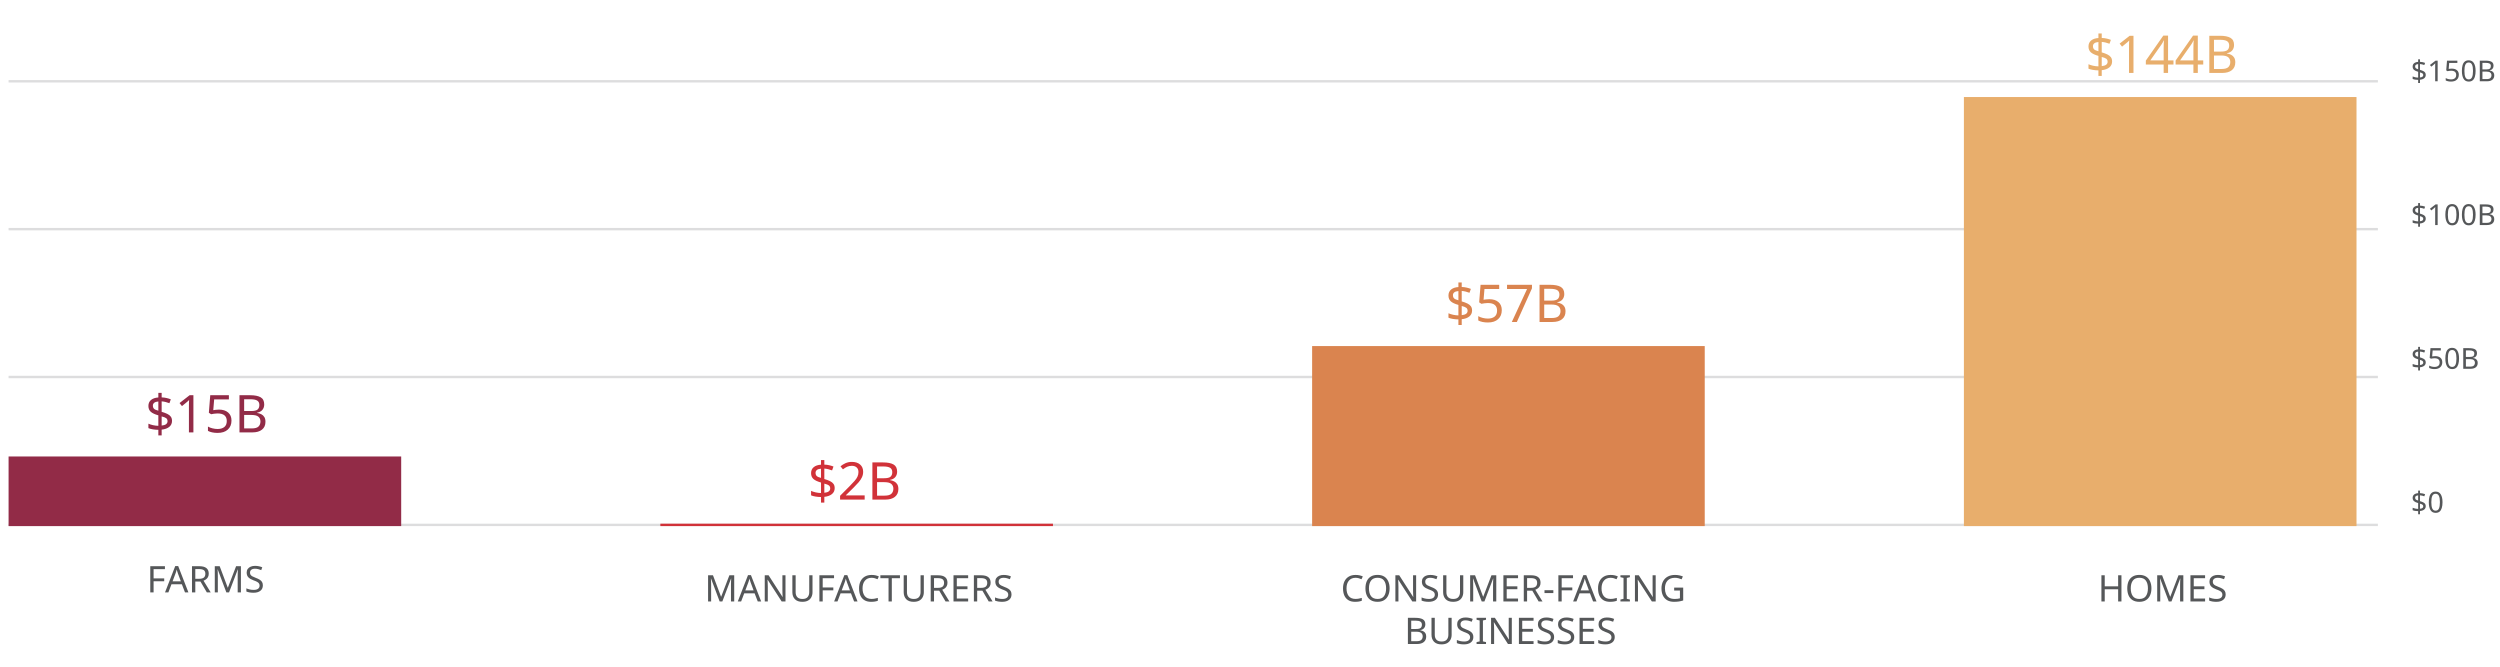
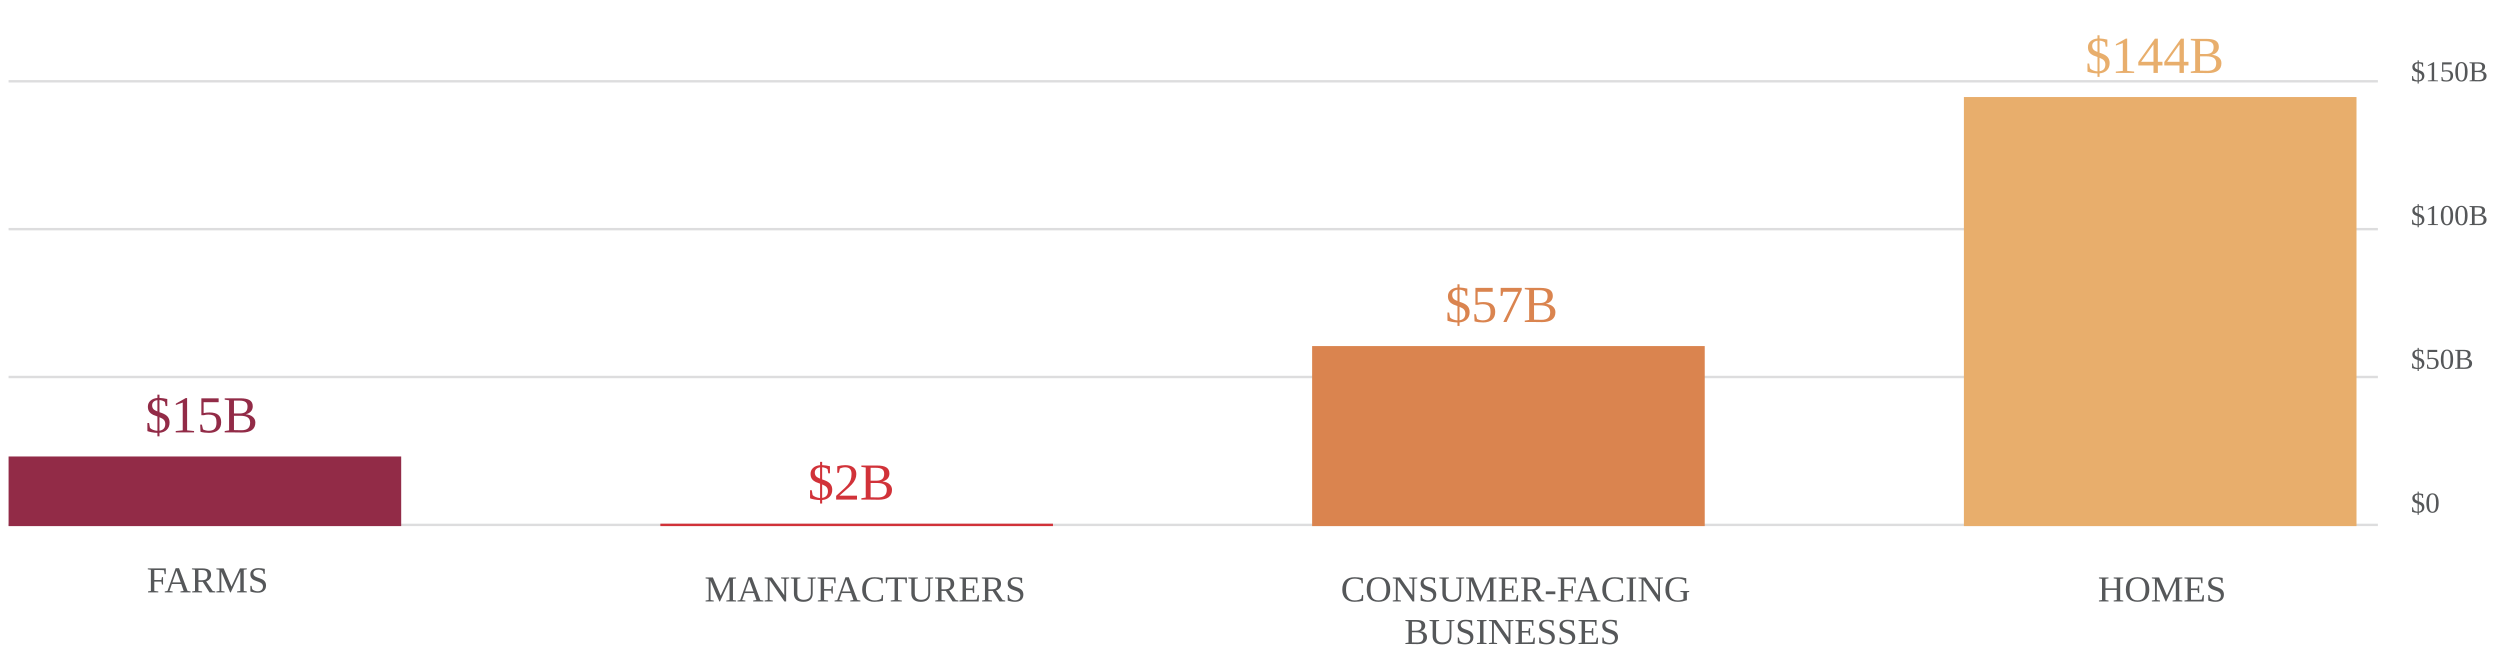
<svg xmlns="http://www.w3.org/2000/svg" version="1.1" x="0px" y="0px" viewBox="0 0 1037.421 276.727" enable-background="new 0 0 1037.421 276.727" xml:space="preserve">
  <g id="bottom">
    <g opacity="0.2">
      <g>
        <line fill="none" stroke="#555759" stroke-miterlimit="10" x1="3.56" y1="217.812" x2="986.752" y2="217.812" />
      </g>
    </g>
    <g opacity="0.2">
      <g>
        <line fill="none" stroke="#555759" stroke-miterlimit="10" x1="3.56" y1="156.45" x2="986.752" y2="156.45" />
      </g>
    </g>
    <g opacity="0.2">
      <g>
        <line fill="none" stroke="#555759" stroke-miterlimit="10" x1="3.56" y1="95.089" x2="986.752" y2="95.089" />
      </g>
    </g>
    <g opacity="0.2">
      <g>
        <line fill="none" stroke="#555759" stroke-miterlimit="10" x1="3.56" y1="33.728" x2="986.752" y2="33.728" />
      </g>
    </g>
    <g>
      <g>
        <rect x="814.956" y="40.265" fill="#E8AE6C" width="162.92" height="178.045" />
      </g>
    </g>
    <g>
      <g>
        <rect x="544.491" y="143.606" fill="#DA844F" width="162.92" height="74.704" />
      </g>
    </g>
    <g>
      <g>
        <rect x="274.026" y="217.314" fill="#D13239" width="162.92" height="0.996" />
      </g>
    </g>
    <g>
      <g>
        <rect x="3.561" y="189.425" fill="#922B47" width="162.92" height="28.886" />
      </g>
    </g>
-     <text transform="matrix(1 0 0 1 60.2386 179.4247)" fill="#922B47" font-family="'ProximaNova-Bold'" font-size="21.587px">$15B</text>
-     <text transform="matrix(1 0 0 1 335.2262 207.3142)" fill="#D13239" font-family="'ProximaNova-Bold'" font-size="21.587px">$2B</text>
-     <text transform="matrix(1 0 0 1 599.7226 133.6061)" fill="#DA844F" font-family="'ProximaNova-Bold'" font-size="21.587px">$57B</text>
-     <text transform="matrix(1 0 0 1 865.3091 30.2655)" fill="#E8AE6C" font-family="'ProximaNova-Bold'" font-size="21.587px">$144B</text>
+     <text transform="matrix(1 0 0 1 60.2386 179.4247)" fill="#922B47" font-size="21.587px">$15B</text>
+     <text transform="matrix(1 0 0 1 335.2262 207.3142)" fill="#D13239" font-size="21.587px">$2B</text>
+     <text transform="matrix(1 0 0 1 599.7226 133.6061)" fill="#DA844F" font-size="21.587px">$57B</text>
+     <text transform="matrix(1 0 0 1 865.3091 30.2655)" fill="#E8AE6C" font-size="21.587px">$144B</text>
    <g>
-       <text transform="matrix(1 0 0 1 60.8914 245.816)" fill="#555759" font-family="'ProximaNova-Regular'" font-size="15.209px">FARMS</text>
+       <text transform="matrix(1 0 0 1 60.8914 245.816)" fill="#555759" font-size="15.209px">FARMS</text>
    </g>
    <g>
-       <text transform="matrix(1 0 0 1 292.3611 249.5804)" fill="#555759" font-family="'ProximaNova-Regular'" font-size="15.209px">MANUFACTURERS</text>
+       <text transform="matrix(1 0 0 1 292.3611 249.5804)" fill="#555759" font-size="15.209px">MANUFACTURERS</text>
    </g>
    <g>
-       <text transform="matrix(1 0 0 1 870.553 249.5804)" fill="#555759" font-family="'ProximaNova-Regular'" font-size="15.209px">HOMES</text>
+       <text transform="matrix(1 0 0 1 870.553 249.5804)" fill="#555759" font-size="15.209px">HOMES</text>
    </g>
    <g>
      <text transform="matrix(1 0 0 1 556.3852 249.5792)">
-         <tspan x="0" y="0" fill="#555759" font-family="'ProximaNova-Regular'" font-size="15.209px">CONSUMER-FACING</tspan>
-         <tspan x="26.38" y="17.662" fill="#555759" font-family="'ProximaNova-Regular'" font-size="15.209px">BUSINESSES</tspan>
+         <tspan x="0" y="0" fill="#555759" font-size="15.209px">CONSUMER-FACING</tspan>
+         <tspan x="26.38" y="17.662" fill="#555759" font-size="15.209px">BUSINESSES</tspan>
      </text>
    </g>
    <g>
-       <text transform="matrix(1 0 0 1 1000.421 33.7276)" fill="#555759" font-family="'ProximaNova-Regular'" font-size="12px">$150B</text>
+       <text transform="matrix(1 0 0 1 1000.421 33.7276)" fill="#555759" font-size="12px">$150B</text>
    </g>
    <g>
-       <text transform="matrix(1 0 0 1 1000.421 93.3839)" fill="#555759" font-family="'ProximaNova-Regular'" font-size="12px">$100B</text>
+       <text transform="matrix(1 0 0 1 1000.421 93.3839)" fill="#555759" font-size="12px">$100B</text>
    </g>
    <g>
-       <text transform="matrix(1 0 0 1 1000.421 153.0402)" fill="#555759" font-family="'ProximaNova-Regular'" font-size="12px">$50B</text>
+       <text transform="matrix(1 0 0 1 1000.421 153.0402)" fill="#555759" font-size="12px">$50B</text>
    </g>
    <g>
-       <text transform="matrix(1 0 0 1 1000.421 212.6966)" fill="#555759" font-family="'ProximaNova-Regular'" font-size="12px">$0</text>
+       <text transform="matrix(1 0 0 1 1000.421 212.6966)" fill="#555759" font-size="12px">$0</text>
    </g>
  </g>
-   <g id="Farming" display="none">
- </g>
-   <g id="Manufacturing" display="none">
- </g>
-   <g id="Waste_diverted">
- </g>
-   <g id="jobs">
- </g>
-   <g id="consumer_ed_hover">
- </g>
-   <g id="pop_up">
- </g>
</svg>
